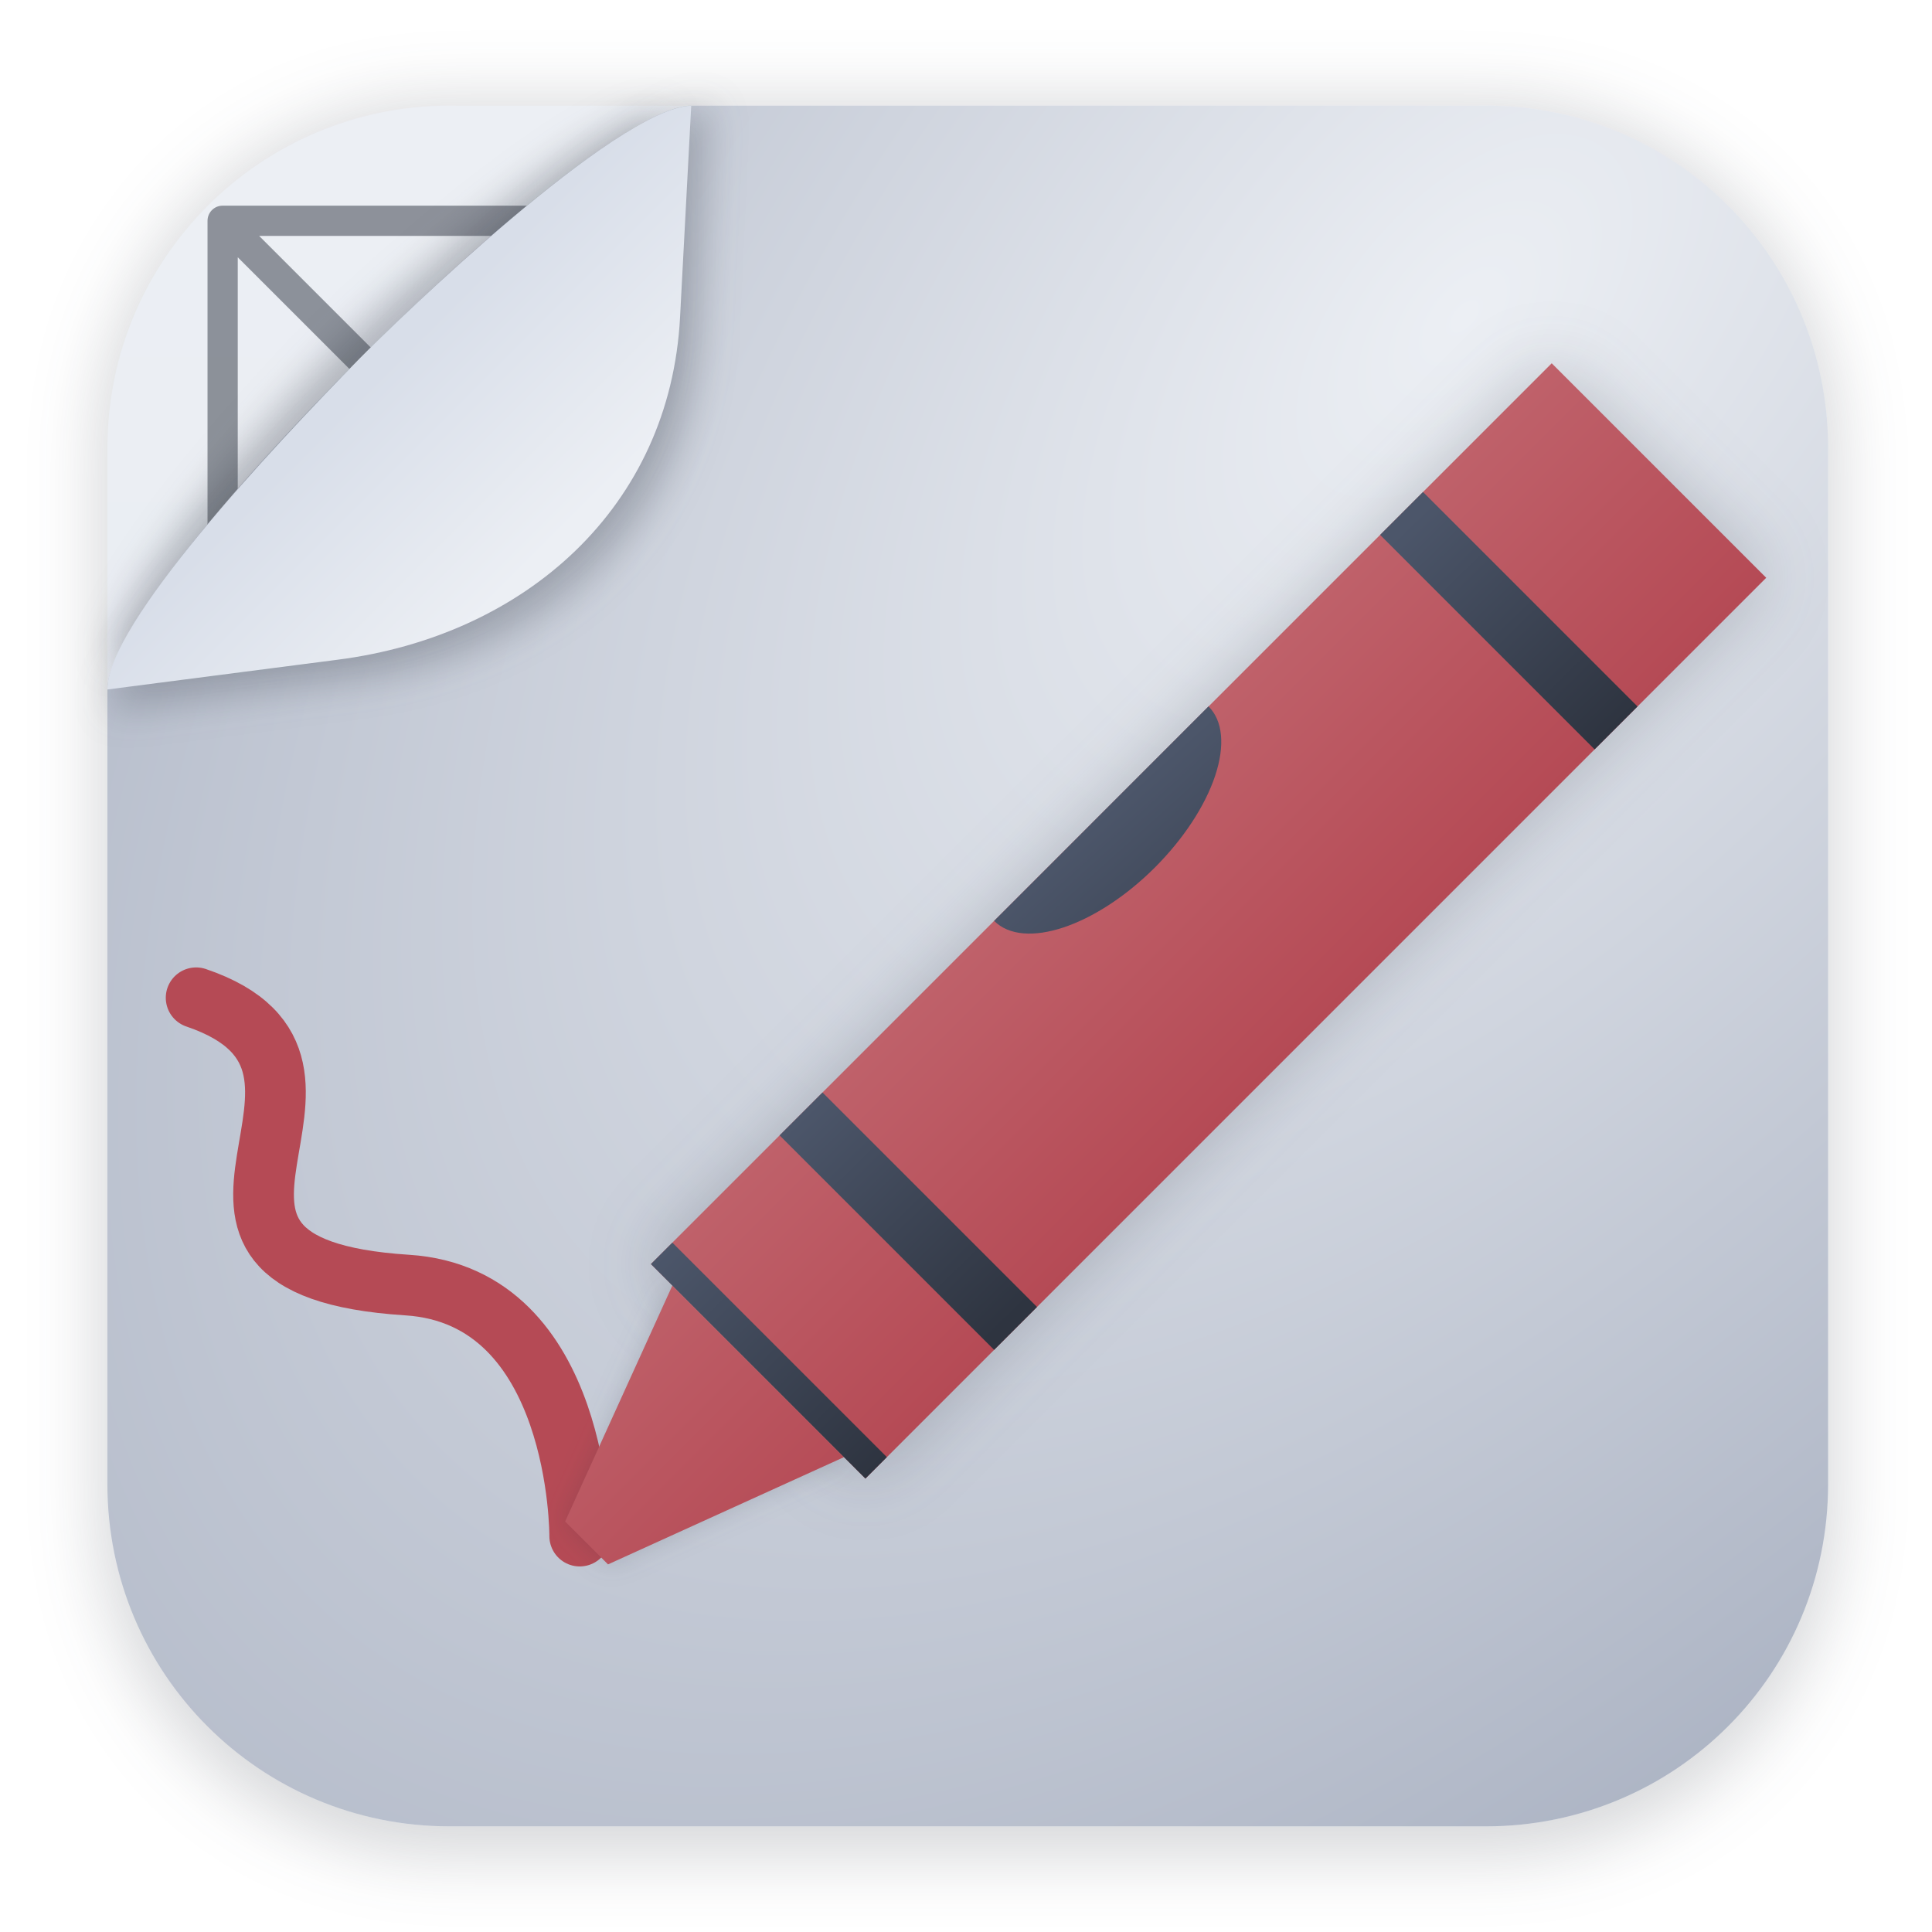
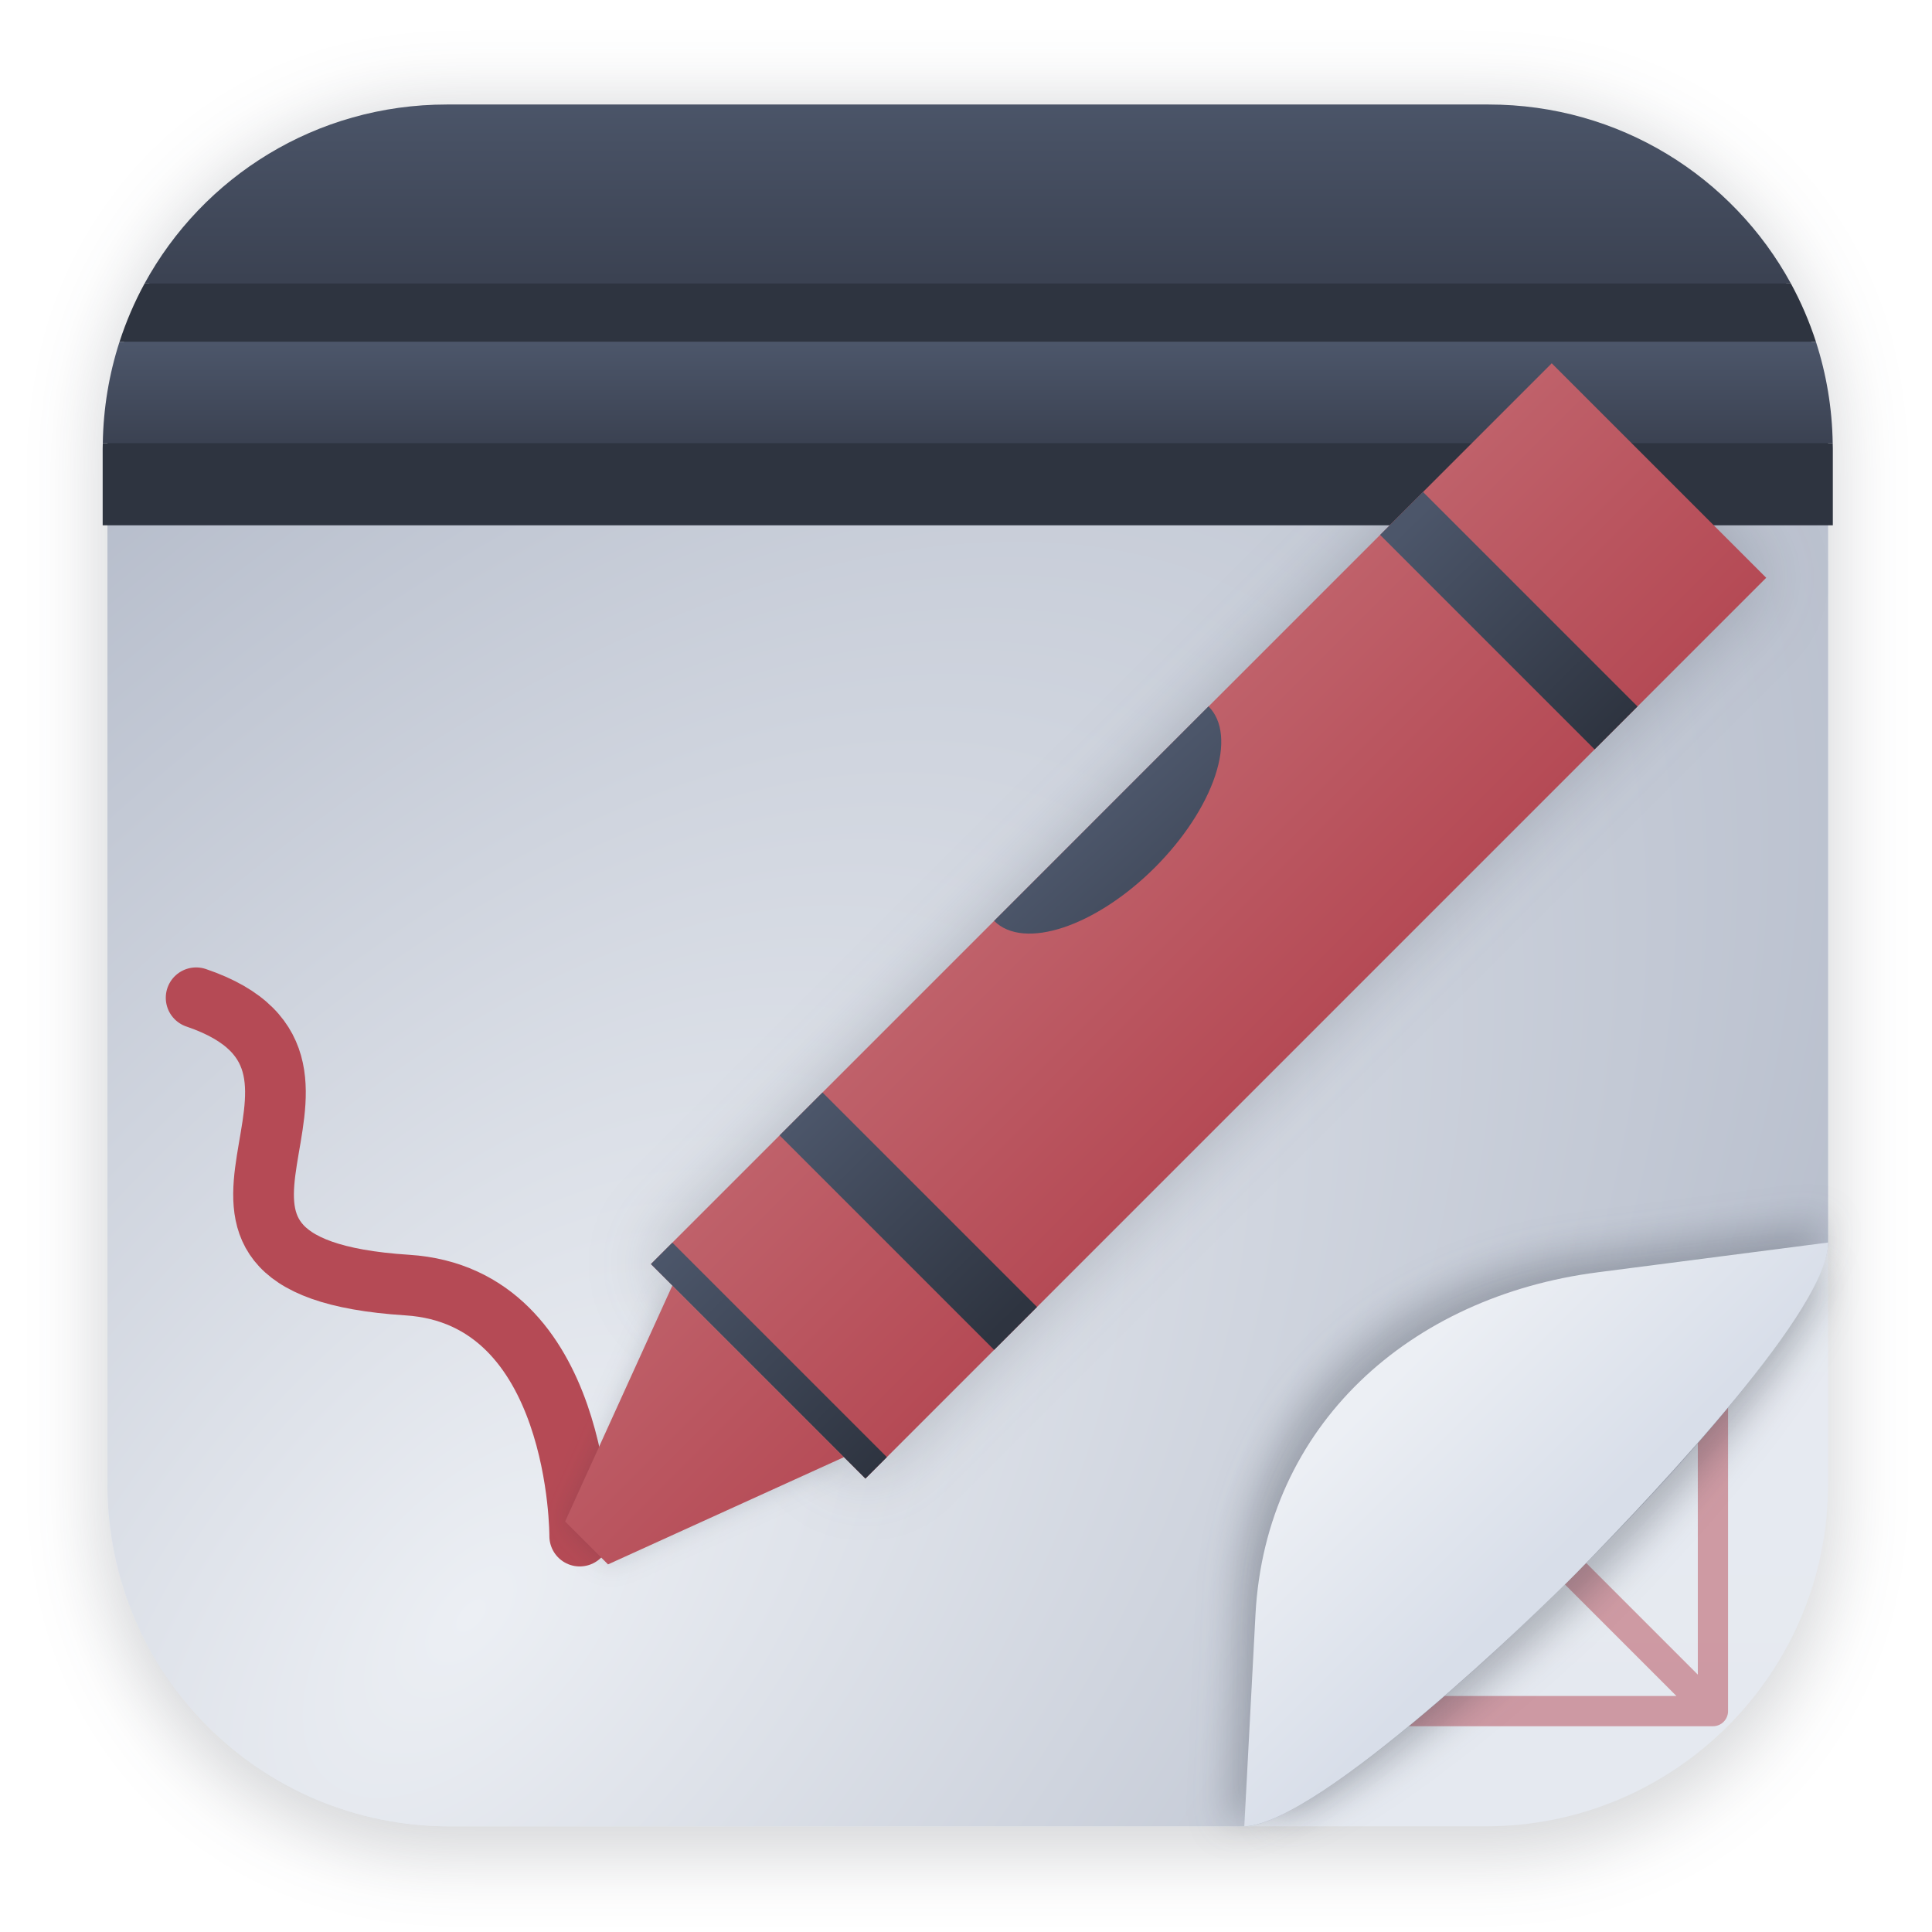
<svg xmlns="http://www.w3.org/2000/svg" xmlns:xlink="http://www.w3.org/1999/xlink" width="64" height="64" version="1.1" viewBox="0 0 16.933 16.933" id="svg48">
  <defs id="defs26">
+     <linearGradient id="linearGradient1783">
+       <stop style="stop-color:#3b4252;stop-opacity:1" offset="0" id="stop1779" />
+       <stop style="stop-color:#4c566a;stop-opacity:1" offset="1" id="stop1781" />
+     </linearGradient>
+     <linearGradient id="linearGradient1583">
+       <stop style="stop-color:#3b4252;stop-opacity:1" offset="0" id="stop1579" />
+       <stop style="stop-color:#4c566a;stop-opacity:1" offset="1" id="stop1581" />
+     </linearGradient>
+     <linearGradient id="linearGradient1135">
+       <stop stop-color="#f66151" offset="0" id="stop1131" style="stop-color:#b54a55;stop-opacity:1" />
+       <stop stop-color="#e01b24" offset="1" id="stop1133" style="stop-color:#bf616a;stop-opacity:1" />
+     </linearGradient>
    <linearGradient id="linearGradient2948">
      <stop style="stop-color:#4c566a;stop-opacity:1" offset="0" id="stop2944" />
      <stop style="stop-color:#2e3440;stop-opacity:1" offset="1" id="stop2946" />
    </linearGradient>
    <filter id="filter1178" x="-0.048" y="-0.048" width="1.096" height="1.096" color-interpolation-filters="sRGB">
      <feGaussianBlur stdDeviation="0.307" id="feGaussianBlur2" />
    </filter>
    <linearGradient id="linearGradient1340" x1="8.688" x2="8.664" y1="15.572" y2="1.366" gradientUnits="userSpaceOnUse">
      <stop stop-color="#e5e9f0" offset="0" id="stop5" />
      <stop stop-color="#eceff4" offset="1" id="stop7" />
    </linearGradient>
-     <linearGradient id="linearGradient6101" x1="15.093" x2="13.584" y1="2.141" y2="3.651" gradientTransform="rotate(180,13.498,3.354)" gradientUnits="userSpaceOnUse">
+     <linearGradient id="linearGradient6101" x1="15.093" x2="13.584" y1="2.141" y2="3.651" gradientTransform="matrix(1,0,0,-1,-10.0477,6.708)" gradientUnits="userSpaceOnUse">
      <stop stop-color="#eceff4" offset="0" id="stop10" />
      <stop stop-color="#d8dee9" offset="1" id="stop12" />
    </linearGradient>
    <filter id="filter6834" x="-0.079" y="-0.08" width="1.158" height="1.16" color-interpolation-filters="sRGB">
      <feGaussianBlur stdDeviation="0.16" id="feGaussianBlur15" />
    </filter>
    <filter id="filter7451" x="-0.073" y="-0.073" width="1.146" height="1.145" color-interpolation-filters="sRGB">
      <feGaussianBlur stdDeviation="0.16" id="feGaussianBlur18" />
    </filter>
-     <radialGradient id="radialGradient1005" cx="4.12" cy="2.787" r="7.541" gradientTransform="matrix(1.9582,2.2583,-1.2117,1.0507,-0.5709,-9.4454)" gradientUnits="userSpaceOnUse" xlink:href="#linearGradient1340">
+     <radialGradient id="radialGradient1005" cx="4.12" cy="2.787" r="7.541" gradientTransform="matrix(-1.9582,2.2583,1.2117,1.0507,17.5192,-9.4454)" gradientUnits="userSpaceOnUse" xlink:href="#linearGradient1340">
      <stop stop-color="#eceff4" offset="0" id="stop21" />
      <stop stop-color="#a6aebf" offset="1" id="stop23" />
    </radialGradient>
    <linearGradient id="h" x1="-48" x2="-24" y1="248" y2="248" gradientTransform="matrix(-0.07832594,-0.07832594,0.08971959,-0.08971959,-14.47784,27.50196)" gradientUnits="userSpaceOnUse" xlink:href="#a" />
    <linearGradient id="a">
      <stop stop-color="#f66151" offset="0" id="stop20" style="stop-color:#b54a55;stop-opacity:1" />
      <stop stop-color="#e01b24" offset="1" id="stop18" style="stop-color:#bf616a;stop-opacity:1" />
    </linearGradient>
    <linearGradient id="i" x1="-45.994" x2="-25.993" y1="204.004" y2="204.006" gradientTransform="matrix(-0.0939915,-0.0939915,0.0939915,-0.0939915,-15.913,27.81058)" gradientUnits="userSpaceOnUse" xlink:href="#a" />
-     <linearGradient xlink:href="#linearGradient1340" id="linearGradient2778" gradientUnits="userSpaceOnUse" x1="8.688" y1="15.572" x2="8.664" y2="1.366" />
-     <linearGradient xlink:href="#a" id="linearGradient980" gradientUnits="userSpaceOnUse" gradientTransform="matrix(-0.07832594,-0.07832594,0.08971959,-0.08971959,-14.47784,27.50196)" x1="-48" y1="248" x2="-24" y2="248" />
+     <linearGradient xlink:href="#linearGradient1340" id="linearGradient2778" gradientUnits="userSpaceOnUse" x1="8.688" y1="15.572" x2="8.664" y2="1.366" gradientTransform="translate(-16.9483)" />
+     <linearGradient xlink:href="#linearGradient1135" id="linearGradient980" gradientUnits="userSpaceOnUse" gradientTransform="matrix(-0.07832594,-0.07832594,0.08971959,-0.08971959,-14.47784,27.50196)" x1="-48" y1="248" x2="-24" y2="248" />
    <linearGradient xlink:href="#linearGradient2948" id="linearGradient982" gradientUnits="userSpaceOnUse" x1="9.515" y1="7.351" x2="11.293" y2="9.172" />
    <linearGradient xlink:href="#a" id="linearGradient984" gradientUnits="userSpaceOnUse" gradientTransform="matrix(-0.0939915,-0.0939915,0.0939915,-0.0939915,-15.913,27.81058)" x1="-45.994" y1="204.004" x2="-25.993" y2="204.006" />
    <linearGradient xlink:href="#linearGradient2948" id="linearGradient986" gradientUnits="userSpaceOnUse" x1="5.893" y1="10.891" x2="7.773" y2="12.771" />
    <linearGradient xlink:href="#linearGradient2948" id="linearGradient988" gradientUnits="userSpaceOnUse" x1="9.531" y1="7.248" x2="11.273" y2="9.186" />
    <filter style="color-interpolation-filters:sRGB" id="filter1272" x="-0.075" y="-0.075" width="1.15" height="1.15">
      <feGaussianBlur stdDeviation="0.305" id="feGaussianBlur1274" />
    </filter>
    <filter style="color-interpolation-filters:sRGB" id="filter1312" x="-0.108" y="-0.108" width="1.216" height="1.216">
      <feGaussianBlur stdDeviation="0.11" id="feGaussianBlur1314" />
    </filter>
+     <linearGradient xlink:href="#linearGradient1583" id="linearGradient1585" x1="6.599" y1="3.56" x2="6.599" y2="2.254" gradientUnits="userSpaceOnUse" gradientTransform="matrix(3.779602,0,0,2.476723,0,5.791921)" />
+     <linearGradient xlink:href="#linearGradient1783" id="linearGradient1785" x1="6.366" y1="1.68" x2="6.366" y2="0.043" gradientUnits="userSpaceOnUse" gradientTransform="matrix(3.779602,0,0,3.779602,0,2.881609)" />
+     <linearGradient xlink:href="#linearGradient1783" id="linearGradient2953" gradientUnits="userSpaceOnUse" gradientTransform="matrix(3.779602,0,0,3.779602,0,2.881609)" x1="6.366" y1="1.68" x2="6.366" y2="0.043" />
+     <linearGradient xlink:href="#linearGradient1583" id="linearGradient2955" gradientUnits="userSpaceOnUse" gradientTransform="matrix(3.779602,0,0,2.476723,0,5.791921)" x1="6.599" y1="3.56" x2="6.599" y2="2.254" />
  </defs>
-   <g stroke-linecap="round" stroke-linejoin="round" id="g46" transform="matrix(-1,0,0,1,16.9483,2.8956109e-8)">
-     <rect transform="matrix(0.99138,0,0,1,0.072989,2.4878e-7)" x="0.794" y="0.905" width="15.346" height="15.346" rx="3.053" ry="3.053" fill="#2e3440" filter="url(#filter1178)" opacity="0.2" stroke-width="1.249" style="mix-blend-mode:normal" id="rect28" />
-     <rect x="0.926" y="0.926" width="15.081" height="15.081" rx="3" ry="3" fill="url(#linearGradient1340)" stroke-width="1.227" id="rect30" style="fill:url(#linearGradient2778)" />
-     <rect x="0.012" y="0.006" width="16.924" height="16.927" fill="none" opacity="0.15" stroke-width="1.052" id="rect32" />
-     <path d="M 12.646,8.466 A 4.18,4.18 0 0 1 8.466,12.646 4.18,4.18 0 0 1 4.286,8.466 4.18,4.18 0 0 1 8.466,4.287 4.18,4.18 0 0 1 12.646,8.466 Z m 2.351,-2e-7 A 6.531,6.531 0 0 1 8.466,14.998 6.531,6.531 0 0 1 1.935,8.466 a 6.531,6.531 0 0 1 6.531,-6.531 6.531,6.531 0 0 1 6.531,6.531 z m -13.062,-6.531 V 14.997 M 14.997,1.935 V 14.997 m -13.062,0 h 13.062 M 1.935,1.935 l 13.062,1e-7 L 1.935,14.997 m 1e-7,-13.062 L 14.997,14.997 M 1.075,8.466 H 15.856 m -7.39,-7.39 V 15.857" fill="none" opacity="0.5" stroke="#2e3440" stroke-width="0.265" id="path34" />
-     <g stroke-width="1.227" id="g44">
-       <path d="m 3.926,0.926 h 6.964 c 0.906,0 5.117,4.184 5.117,5.117 v 6.964 c 0,1.662 -1.338,3 -3,3 H 3.926 c -1.662,0 -3,-1.338 -3,-3 v -9.081 c 0,-1.662 1.338,-3 3,-3 z" fill="url(#radialGradient1005)" id="path36" style="fill:url(#radialGradient1005);fill-opacity:1" />
-       <path d="M 15.972,5.804 C 15.978,5.234 14.714,3.796 13.934,3 13.623,2.682 11.797,1.015 11.137,0.992 L 11.128,2.642 c -0.009,1.662 1.345,2.855 3,3 z" fill="#2e3440" filter="url(#filter6834)" opacity="0.3" id="path38" />
-       <path d="M 15.978,6.232 C 15.984,5.662 14.401,4.109 13.62,3.313 13.309,2.995 11.384,0.965 10.725,0.942 l 0.091,2.013 c 0.075,1.66 1.352,2.789 3,3 z" fill="#2e3440" filter="url(#filter7451)" opacity="0.25" id="path40" />
-       <path d="M 16.007,6.043 C 16.013,5.473 14.574,3.936 13.793,3.139 13.482,2.822 11.55,0.949 10.89,0.926 l 0.098,1.856 c 0.088,1.66 1.352,2.788 3,3 z" fill="url(#linearGradient6101)" id="path42" style="fill:url(#linearGradient6101)" />
+   <rect transform="matrix(-0.99138,0,0,1,16.87531,2.7773611e-7)" x="0.794" y="0.905" width="15.346" height="15.346" rx="3.053" ry="3.053" fill="#2e3440" filter="url(#filter1178)" opacity="0.2" stroke-width="1.249" style="mix-blend-mode:normal;stroke-linecap:round;stroke-linejoin:round" id="rect28" />
+   <rect x="-16.022" y="0.926" width="15.081" height="15.081" rx="3" ry="3" fill="url(#linearGradient1340)" stroke-width="1.227" id="rect30" style="fill:url(#linearGradient2778);stroke-linecap:round;stroke-linejoin:round" transform="scale(-1,1)" />
+   <rect x="-16.936" y="0.006" width="16.924" height="16.927" fill="none" opacity="0.15" stroke-width="1.052" id="rect32" transform="scale(-1,1)" style="stroke-linecap:round;stroke-linejoin:round" />
+   <path d="M 4.302,8.466 A -4.18,4.18 0 0 0 8.482,12.646 -4.18,4.18 0 0 0 12.662,8.466 -4.18,4.18 0 0 0 8.482,4.287 -4.18,4.18 0 0 0 4.302,8.466 Z m -2.351,-2e-7 a -6.531,6.531 0 0 0 6.531,6.531 -6.531,6.531 0 0 0 6.531,-6.531 -6.531,6.531 0 0 0 -6.531,-6.531 -6.531,6.531 0 0 0 -6.531,6.531 z m 13.062,-6.531 V 14.997 M 1.951,1.935 V 14.997 m 13.062,0 H 1.951 m 13.062,-13.062 -13.062,1e-7 13.062,13.062 m 0,-13.062 L 1.951,14.997 M 15.873,8.466 H 1.092 m 7.39,-7.39 V 15.857" fill="none" opacity="0.5" stroke="#2e3440" stroke-width="0.265" id="path34" style="stroke-linecap:round;stroke-linejoin:round;stroke:#b54a55" />
+   <g id="g1299" transform="rotate(180,8.48179,8.46652)">
+     <path d="M 13.022,0.926 H 6.058 c -0.906,0 -5.117,4.184 -5.117,5.117 v 6.964 c 0,1.662 1.338,3 3,3 h 9.081 c 1.662,0 3,-1.338 3,-3 v -9.081 c 0,-1.662 -1.338,-3 -3,-3 z" fill="url(#radialGradient1005)" id="path36" style="fill:url(#radialGradient1005);fill-opacity:1;stroke-width:1.227;stroke-linecap:round;stroke-linejoin:round" />
+     <g id="g1292">
+       <path d="M 15.972,5.804 C 15.978,5.234 14.714,3.796 13.934,3 13.623,2.682 11.797,1.015 11.137,0.992 L 11.128,2.642 c -0.009,1.662 1.345,2.855 3,3 z" fill="#2e3440" filter="url(#filter6834)" opacity="0.3" id="path38" transform="matrix(-1,0,0,1,16.9483,2.8956109e-8)" style="stroke-width:1.227;stroke-linecap:round;stroke-linejoin:round" />
+       <path d="M 15.978,6.232 C 15.984,5.662 14.401,4.109 13.62,3.313 13.309,2.995 11.384,0.965 10.725,0.942 l 0.091,2.013 c 0.075,1.66 1.352,2.789 3,3 z" fill="#2e3440" filter="url(#filter7451)" opacity="0.25" id="path40" transform="matrix(-1,0,0,1,16.9483,2.8956109e-8)" style="stroke-width:1.227;stroke-linecap:round;stroke-linejoin:round" />
+       <path d="M 0.941,6.043 C 0.935,5.473 2.374,3.936 3.155,3.139 3.466,2.822 5.398,0.949 6.058,0.926 L 5.96,2.782 c -0.088,1.66 -1.352,2.788 -3,3 z" fill="url(#linearGradient6101)" id="path42" style="fill:url(#linearGradient6101);stroke-width:1.227;stroke-linecap:round;stroke-linejoin:round" />
    </g>
  </g>
  <path d="M 1.719,8.745 C 3.498,9.349 0.976,11.097 3.569,11.263 c 1.524,0.097 1.512,2.2 1.512,2.2" fill="none" stroke="#e01b24" stroke-linecap="round" stroke-width="0.532" id="path59" style="fill:none;fill-opacity:1;stroke:#b54a55;stroke-opacity:1" />
  <g id="g868">
    <path enable-background="new" fill="url(#h)" d="m 7.585,12.959 -1.88,-1.88 7.895,-7.895 1.88,1.88 z" id="path61" style="opacity:0.25;mix-blend-mode:normal;fill:#2e3440;fill-opacity:1;stroke-width:0.133;filter:url(#filter1272)" />
    <path d="m 7.397,12.771 -1.504,-1.504 -0.94,2.068 0.376,0.376 z" enable-background="new" fill="url(#i)" id="path65" style="opacity:0.18;mix-blend-mode:normal;fill:#2e3440;stroke-width:0.133;stroke-miterlimit:4;stroke-dasharray:none;filter:url(#filter1312)" />
+   </g>
+   <g id="g2941">
+     <path id="rect1323" style="opacity:1;fill:url(#linearGradient1785);stroke-width:1;stroke-linecap:round" d="M 14.896 3.5 C 10.59 3.5 6.86 5.878 4.939 9.396 L 59.176 9.396 C 57.255 5.878 53.525 3.5 49.219 3.5 L 14.896 3.5 z " transform="scale(0.2645781)" />
+     <path id="rect1459" style="opacity:1;fill:#2e3440;stroke-width:0.55;stroke-linecap:round" d="M 4.939 9.396 C 4.606 10.007 4.329 10.651 4.111 11.324 L 60.004 11.324 C 59.786 10.651 59.509 10.007 59.176 9.396 L 4.939 9.396 z " transform="scale(0.2645781)" />
+     <path id="rect1509" style="opacity:1;fill:url(#linearGradient1585);stroke-width:0.723;stroke-linecap:round" d="M 4.111 11.324 C 3.771 12.377 3.58 13.498 3.562 14.662 L 60.555 14.662 C 60.537 13.498 60.345 12.377 60.004 11.324 L 4.111 11.324 z " transform="scale(0.2645781)" />
+     <path id="rect1511" style="opacity:1;fill:#2e3440;stroke-width:0.651;stroke-linecap:round" d="M 3.562 14.662 C 3.562 14.721 3.559 14.779 3.559 14.838 L 3.559 17.363 L 60.559 17.363 L 60.559 14.838 C 60.559 14.779 60.556 14.721 60.555 14.662 L 3.562 14.662 z " transform="scale(0.2645781)" />
+   </g>
+   <g id="g2951" transform="matrix(1.005502,0,0,1.005502,-0.04667222,-0.01518681)">
+     <path id="path2943" style="opacity:1;fill:url(#linearGradient2953);stroke-width:1;stroke-linecap:round" d="M 14.896,3.5 C 10.59,3.5 6.86,5.878 4.939,9.396 H 59.176 C 57.255,5.878 53.525,3.5 49.219,3.5 Z" transform="scale(0.2645781)" />
+     <path id="path2945" style="opacity:1;fill:#2e3440;stroke-width:0.55;stroke-linecap:round" d="M 4.939,9.396 C 4.606,10.007 4.329,10.651 4.111,11.324 H 60.004 c -0.218,-0.673 -0.495,-1.317 -0.828,-1.928 z" transform="scale(0.2645781)" />
+     <path id="path2947" style="opacity:1;fill:url(#linearGradient2955);stroke-width:0.723;stroke-linecap:round" d="M 4.111,11.324 C 3.771,12.377 3.58,13.498 3.562,14.662 h 56.992 c -0.018,-1.164 -0.21,-2.285 -0.551,-3.338 z" transform="scale(0.2645781)" />
+     <path id="path2949" style="opacity:1;fill:#2e3440;stroke-width:0.651;stroke-linecap:round" d="m 3.562,14.662 c -8.917e-4,0.059 -0.004,0.117 -0.004,0.176 v 2.525 h 57 v -2.525 c 0,-0.059 -0.003,-0.117 -0.004,-0.176 z" transform="scale(0.2645781)" />
  </g>
  <g id="g868-3">
    <path enable-background="new" fill="url(#h)" d="m 7.585,12.959 -1.88,-1.88 7.895,-7.895 1.88,1.88 z" id="path61-5" style="fill:url(#linearGradient980);stroke-width:0.133" />
    <path enable-background="new" fill="#3d3846" d="M 13.976,6.568 12.096,4.688 12.472,4.312 14.352,6.192 Z M 8.713,11.831 6.833,9.951 7.209,9.575 9.089,11.455 Z" id="path63-6" style="fill:url(#linearGradient982);fill-opacity:1;stroke-width:0.265" />
    <path d="m 7.397,12.771 -1.504,-1.504 -0.94,2.068 0.376,0.376 z" enable-background="new" fill="url(#i)" id="path65-2" style="fill:url(#linearGradient984);stroke-width:0.133" />
    <path enable-background="new" fill-opacity="0.259" d="m 7.773,12.771 -1.88,-1.88 -0.188,0.188 1.88,1.88 z" id="path67-9" style="fill:url(#linearGradient986);fill-opacity:1;stroke-width:0.265" />
    <path d="M 8.713,8.071 A 0.665,1.329 45 0 0 10.123,7.602 0.665,1.329 45 0 0 10.592,6.191 Z" enable-background="new" fill="#3d3846" id="path69-1" style="fill:url(#linearGradient988);fill-opacity:1;stroke-width:0.265" />
  </g>
</svg>
